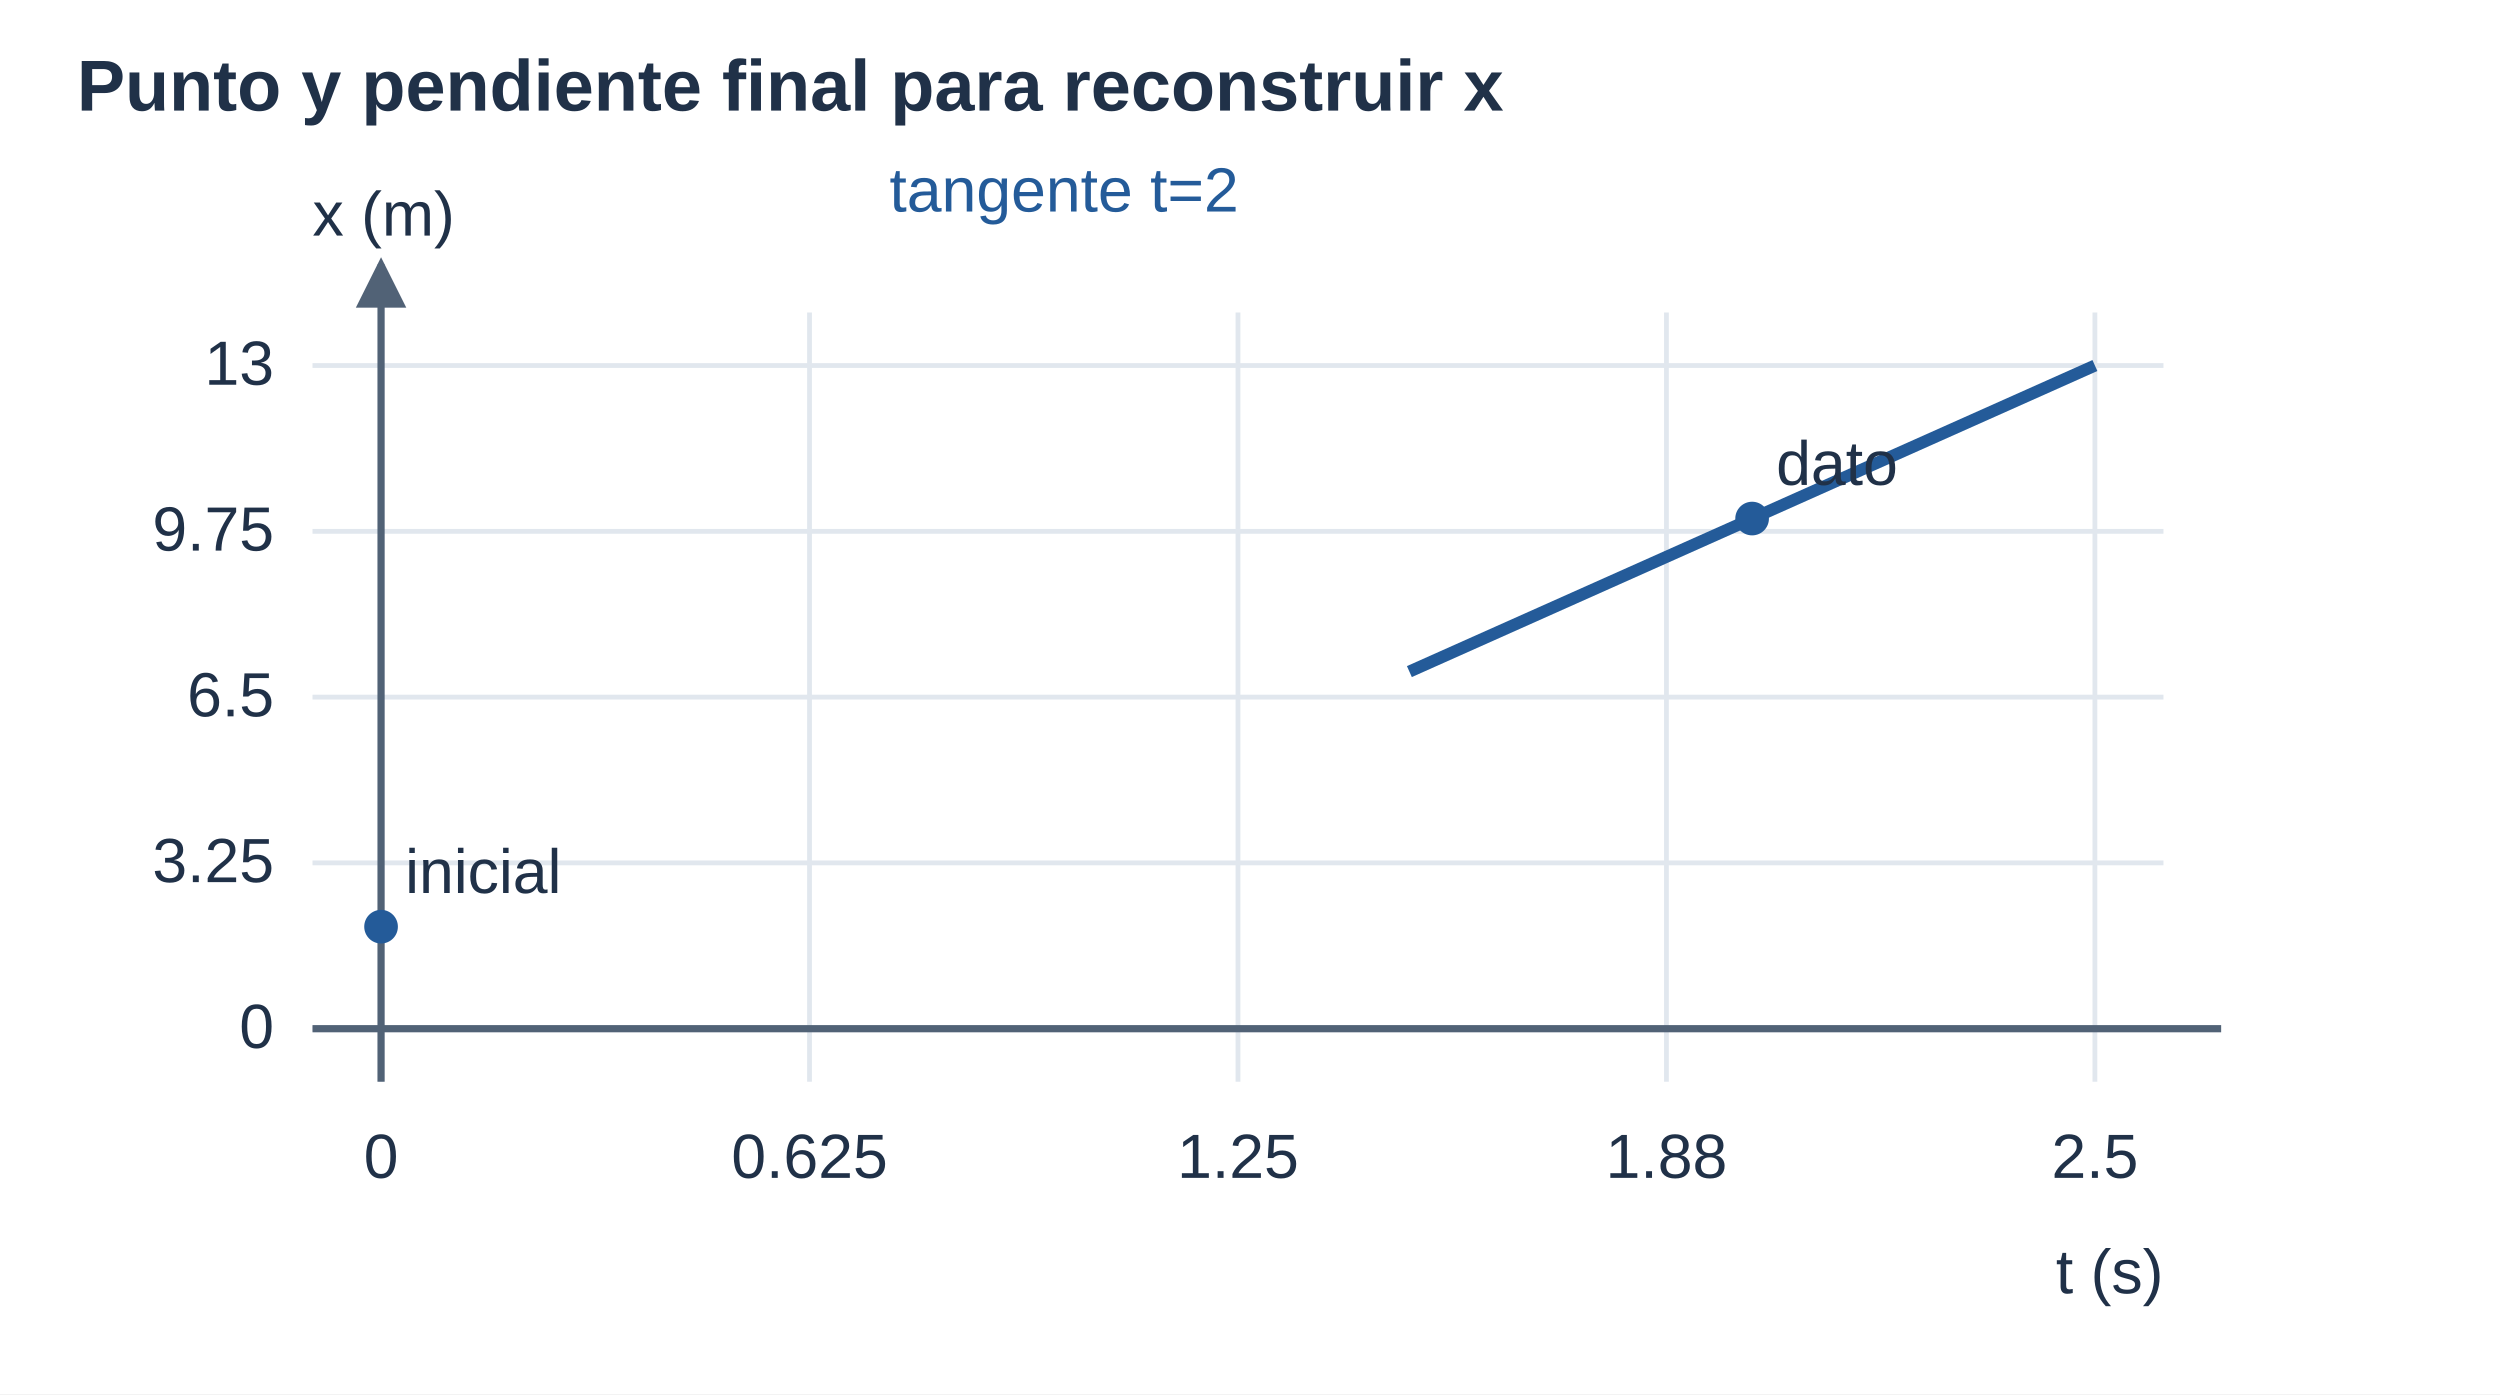
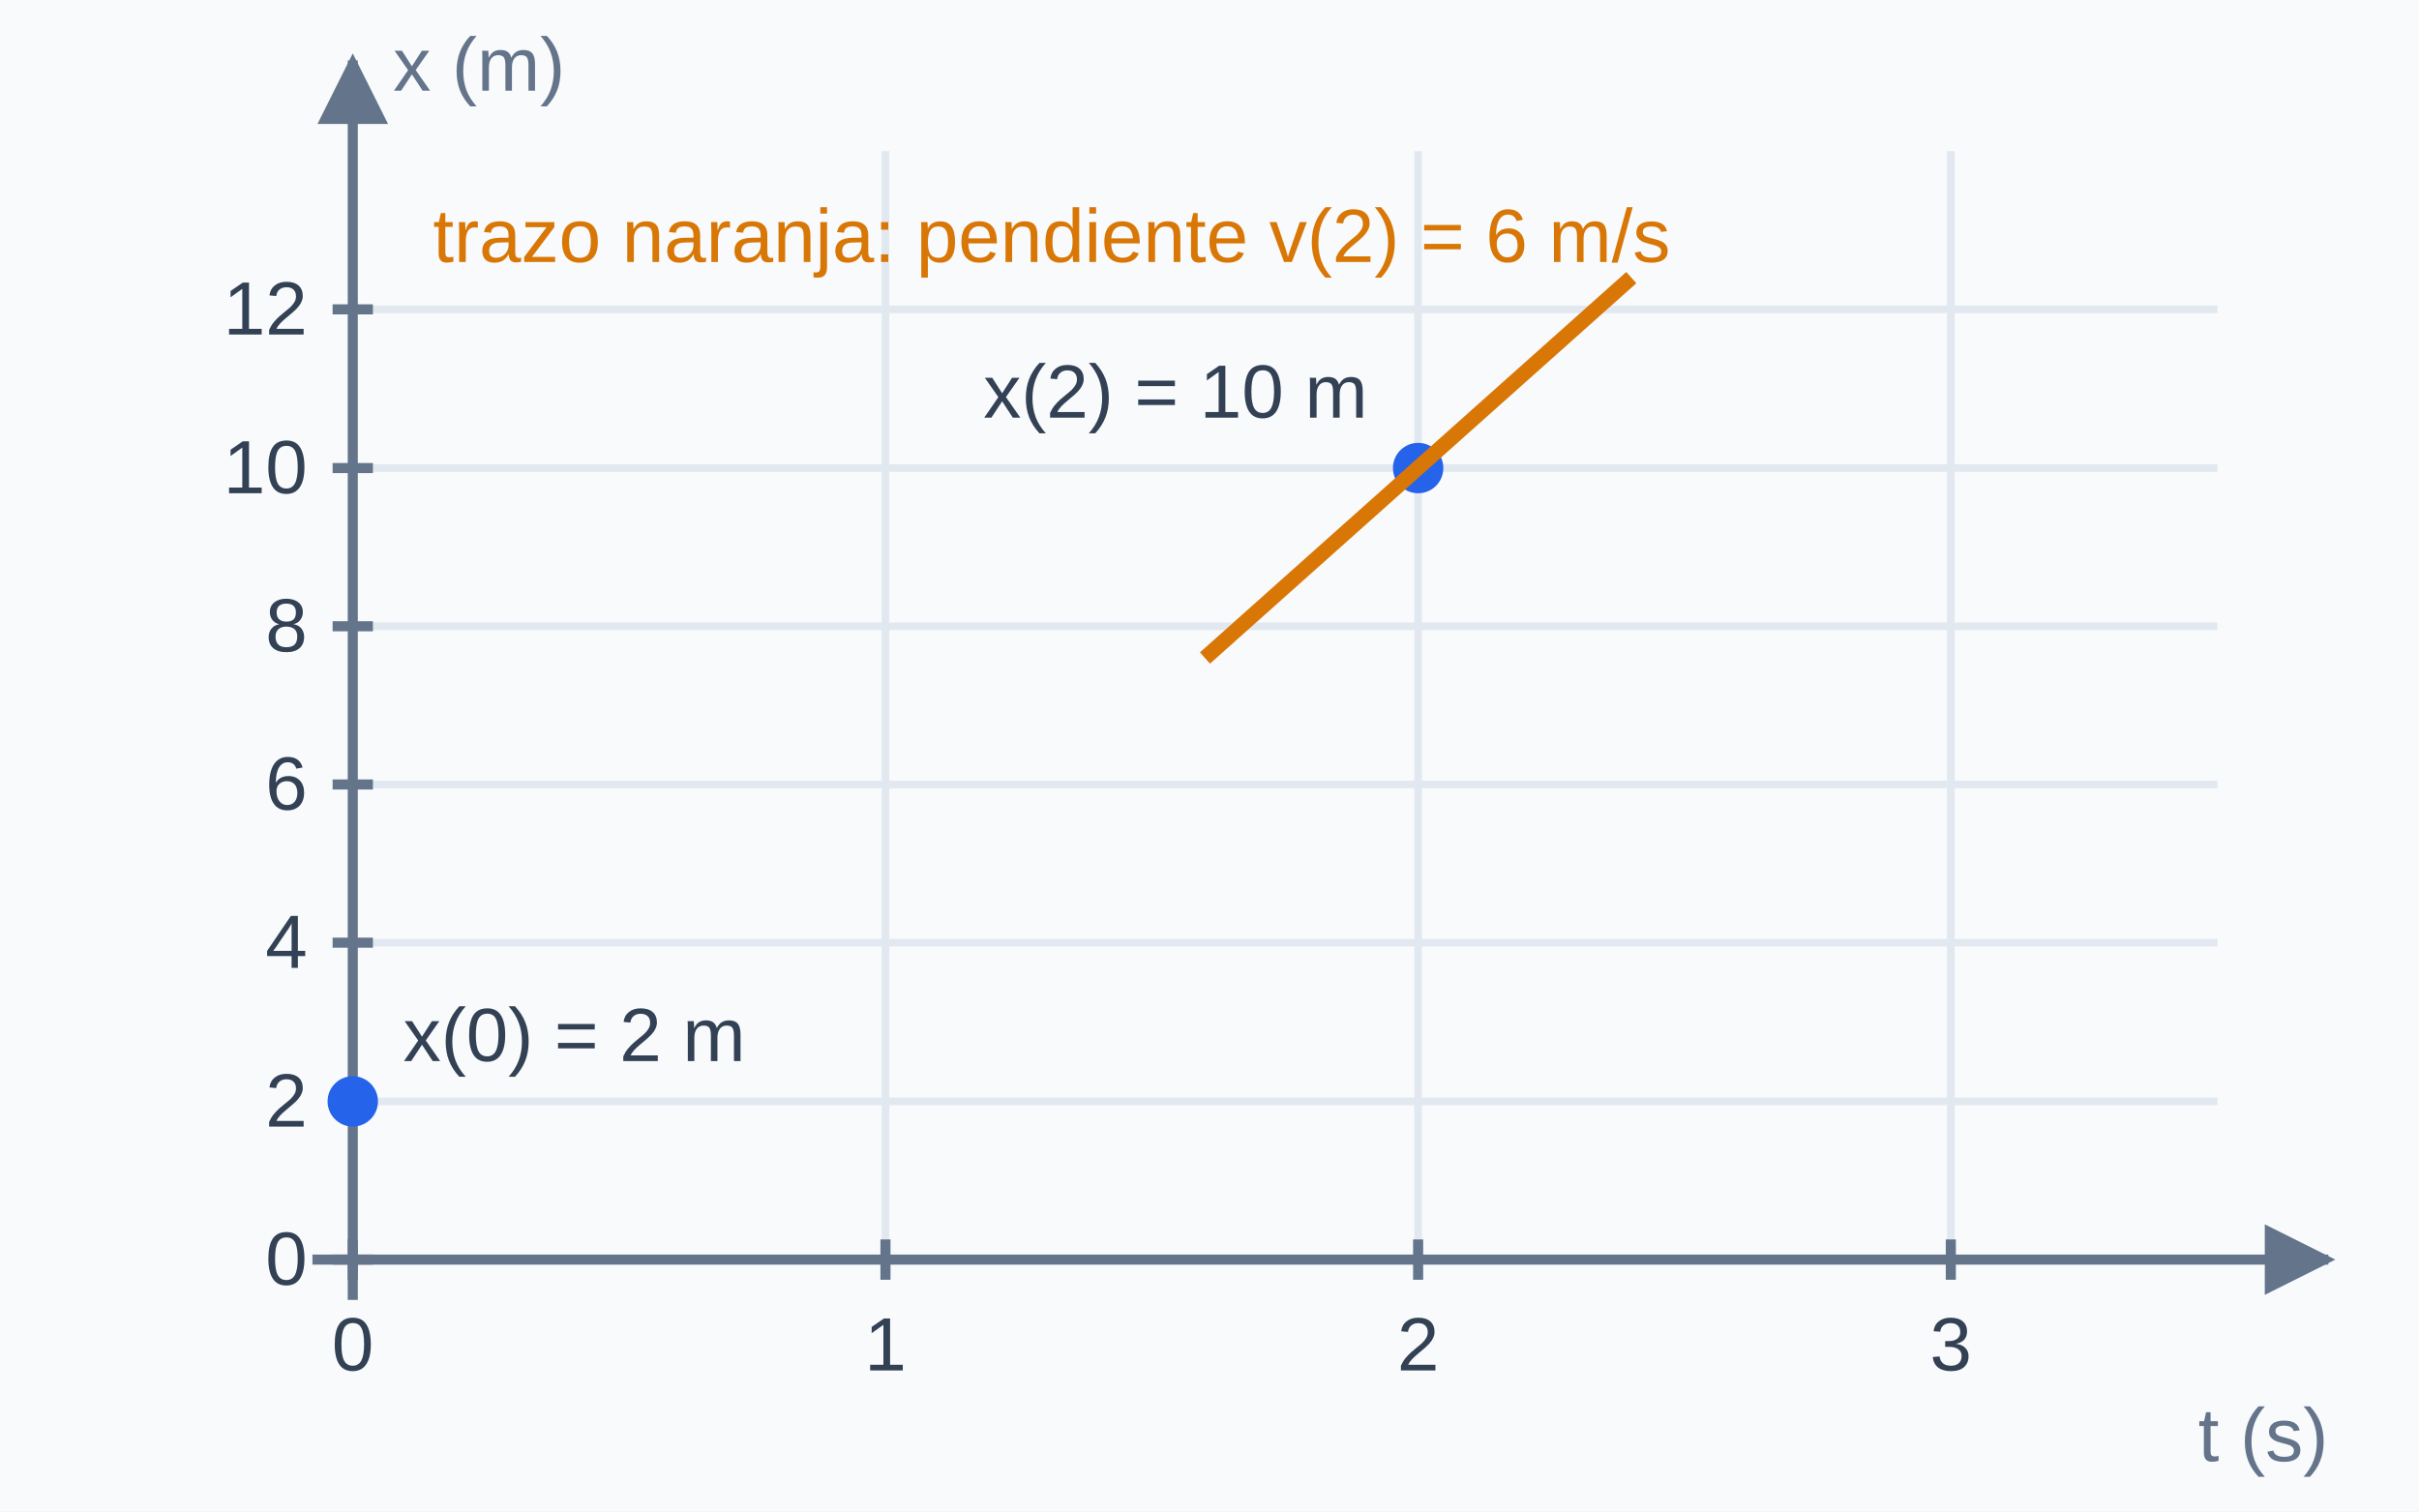
- <svg xmlns="http://www.w3.org/2000/svg" viewBox="0 0 520 290" role="img" aria-labelledby="title desc" style="max-width:100%;height:auto">
+ <svg xmlns="http://www.w3.org/2000/svg" viewBox="0 0 480 300" role="img" aria-labelledby="title desc">
  <defs>
-     <marker id="arrow" markerWidth="7" markerHeight="7" refX="6" refY="3.5" orient="auto-start-reverse">
-       <path d="M0 0 L7 3.5 L0 7Z" fill="context-stroke" />
+     <marker id="a-axis" viewBox="0 0 10 10" refX="9" refY="5" markerWidth="7" markerHeight="7" orient="auto-start-reverse">
+       <path d="M0 0 L10 5 L0 10 Z" fill="#64748b" />
+     </marker>
+     <marker id="a-blue" viewBox="0 0 10 10" refX="9" refY="5" markerWidth="7" markerHeight="7" orient="auto-start-reverse">
+       <path d="M0 0 L10 5 L0 10 Z" fill="#2563eb" />
+     </marker>
+     <marker id="a-amber" viewBox="0 0 10 10" refX="9" refY="5" markerWidth="7" markerHeight="7" orient="auto-start-reverse">
+       <path d="M0 0 L10 5 L0 10 Z" fill="#d97706" />
+     </marker>
+     <marker id="a-green" viewBox="0 0 10 10" refX="9" refY="5" markerWidth="7" markerHeight="7" orient="auto-start-reverse">
+       <path d="M0 0 L10 5 L0 10 Z" fill="#16a34a" />
+     </marker>
+     <marker id="a-red" viewBox="0 0 10 10" refX="9" refY="5" markerWidth="7" markerHeight="7" orient="auto-start-reverse">
+       <path d="M0 0 L10 5 L0 10 Z" fill="#dc2626" />
+     </marker>
+     <marker id="a-grey" viewBox="0 0 10 10" refX="9" refY="5" markerWidth="7" markerHeight="7" orient="auto-start-reverse">
+       <path d="M0 0 L10 5 L0 10 Z" fill="#94a3b8" />
    </marker>
  </defs>
-   <rect width="100%" height="100%" fill="white" />
-   <g font-family="Arial,sans-serif" font-size="13" fill="#203148">
-     <text x="16" y="23" font-size="15" font-weight="bold">Punto y pendiente final para reconstruir x</text>
-     <path d="M79.26 65V225 M65 213.97H450" stroke="#e1e7ee" fill="none" />
-     <text x="79.26" y="245" text-anchor="middle">0</text>
-     <text x="57" y="217.97" text-anchor="end">0</text>
-     <path d="M168.38 65V225 M65 179.48H450" stroke="#e1e7ee" fill="none" />
-     <text x="168.38" y="245" text-anchor="middle">0.625</text>
-     <text x="57" y="183.48" text-anchor="end">3.25</text>
-     <path d="M257.50 65V225 M65 145.00H450" stroke="#e1e7ee" fill="none" />
-     <text x="257.50" y="245" text-anchor="middle">1.25</text>
-     <text x="57" y="149.00" text-anchor="end">6.5</text>
-     <path d="M346.62 65V225 M65 110.52H450" stroke="#e1e7ee" fill="none" />
-     <text x="346.62" y="245" text-anchor="middle">1.88</text>
-     <text x="57" y="114.52" text-anchor="end">9.75</text>
-     <path d="M435.74 65V225 M65 76.03H450" stroke="#e1e7ee" fill="none" />
-     <text x="435.74" y="245" text-anchor="middle">2.5</text>
-     <text x="57" y="80.03" text-anchor="end">13</text>
-     <path d="M65 213.97H462 M79.26 225V55" stroke="#516276" stroke-width="1.5" fill="none" marker-end="url(#arrow)" />
-     <text x="450" y="269" text-anchor="end">t (s)</text>
-     <text x="65" y="49">x (m)</text>
-     <polyline points="293.15,139.69 435.74,76.03" fill="none" stroke="#245b99" stroke-width="2.5" />
-     <text x="185" y="44" fill="#245b99">tangente t=2</text>
-     <circle cx="79.26" cy="192.75" r="3.5" fill="#245b99" />
-     <text x="84.26" y="185.75">inicial</text>
-     <circle cx="364.44" cy="107.86" r="3.5" fill="#245b99" />
-     <text x="369.44" y="100.86">dato</text>
+   <rect width="480" height="300" fill="#f8fafc" />
+   <g font-family="Arial, sans-serif">
+     <path d="M70.0 218.6 L440.0 218.6" fill="none" stroke="#e2e8f0" stroke-width="1.5" />
+     <path d="M70.0 187.1 L440.0 187.1" fill="none" stroke="#e2e8f0" stroke-width="1.5" />
+     <path d="M70.0 155.7 L440.0 155.7" fill="none" stroke="#e2e8f0" stroke-width="1.5" />
+     <path d="M70.0 124.3 L440.0 124.3" fill="none" stroke="#e2e8f0" stroke-width="1.5" />
+     <path d="M70.0 92.9 L440.0 92.9" fill="none" stroke="#e2e8f0" stroke-width="1.5" />
+     <path d="M70.0 61.4 L440.0 61.4" fill="none" stroke="#e2e8f0" stroke-width="1.5" />
+     <path d="M175.7 30.0 L175.7 250.0" fill="none" stroke="#e2e8f0" stroke-width="1.5" />
+     <path d="M281.4 30.0 L281.4 250.0" fill="none" stroke="#e2e8f0" stroke-width="1.5" />
+     <path d="M387.1 30.0 L387.1 250.0" fill="none" stroke="#e2e8f0" stroke-width="1.5" />
+     <path d="M62.0 250.0 L462.0 250.0" fill="none" stroke="#64748b" stroke-width="2" marker-end="url(#a-axis)" />
+     <path d="M70.0 258.0 L70.0 12.0" fill="none" stroke="#64748b" stroke-width="2" marker-end="url(#a-axis)" />
+     <path d="M70.0 246.0 L70.0 254.0" fill="none" stroke="#64748b" stroke-width="2" />
+     <text x="70.0" y="272.0" font-size="15" text-anchor="middle" fill="#334155">0</text>
+     <path d="M175.7 246.0 L175.7 254.0" fill="none" stroke="#64748b" stroke-width="2" />
+     <text x="175.7" y="272.0" font-size="15" text-anchor="middle" fill="#334155">1</text>
+     <path d="M281.4 246.0 L281.4 254.0" fill="none" stroke="#64748b" stroke-width="2" />
+     <text x="281.4" y="272.0" font-size="15" text-anchor="middle" fill="#334155">2</text>
+     <path d="M387.1 246.0 L387.1 254.0" fill="none" stroke="#64748b" stroke-width="2" />
+     <text x="387.1" y="272.0" font-size="15" text-anchor="middle" fill="#334155">3</text>
+     <path d="M66.0 250.0 L74.0 250.0" fill="none" stroke="#64748b" stroke-width="2" />
+     <text x="61.0" y="255.0" font-size="15" text-anchor="end" fill="#334155">0</text>
+     <path d="M66.0 218.6 L74.0 218.6" fill="none" stroke="#64748b" stroke-width="2" />
+     <text x="61.0" y="223.6" font-size="15" text-anchor="end" fill="#334155">2</text>
+     <path d="M66.0 187.1 L74.0 187.1" fill="none" stroke="#64748b" stroke-width="2" />
+     <text x="61.0" y="192.1" font-size="15" text-anchor="end" fill="#334155">4</text>
+     <path d="M66.0 155.7 L74.0 155.7" fill="none" stroke="#64748b" stroke-width="2" />
+     <text x="61.0" y="160.7" font-size="15" text-anchor="end" fill="#334155">6</text>
+     <path d="M66.0 124.3 L74.0 124.3" fill="none" stroke="#64748b" stroke-width="2" />
+     <text x="61.0" y="129.3" font-size="15" text-anchor="end" fill="#334155">8</text>
+     <path d="M66.0 92.9 L74.0 92.9" fill="none" stroke="#64748b" stroke-width="2" />
+     <text x="61.0" y="97.9" font-size="15" text-anchor="end" fill="#334155">10</text>
+     <path d="M66.0 61.4 L74.0 61.4" fill="none" stroke="#64748b" stroke-width="2" />
+     <text x="61.0" y="66.4" font-size="15" text-anchor="end" fill="#334155">12</text>
+     <text x="462.0" y="290.0" font-size="15" text-anchor="end" fill="#64748b">t (s)</text>
+     <text x="78.0" y="18.0" font-size="15" text-anchor="start" fill="#64748b">x (m)</text>
+     <circle cx="70.0" cy="218.6" r="5" fill="#2563eb" />
+     <text x="80.0" y="210.6" font-size="15" text-anchor="start" fill="#334155">x(0) = 2 m</text>
+     <circle cx="281.4" cy="92.9" r="5" fill="#2563eb" />
+     <text x="271.4" y="82.9" font-size="15" text-anchor="end" fill="#334155">x(2) = 10 m</text>
+     <polyline points="239.1,130.6 323.7,55.1" fill="none" stroke="#d97706" stroke-width="3" />
+     <text x="85.9" y="52.0" font-size="15" text-anchor="start" fill="#d97706">trazo naranja: pendiente v(2) = 6 m/s</text>
  </g>
</svg>
